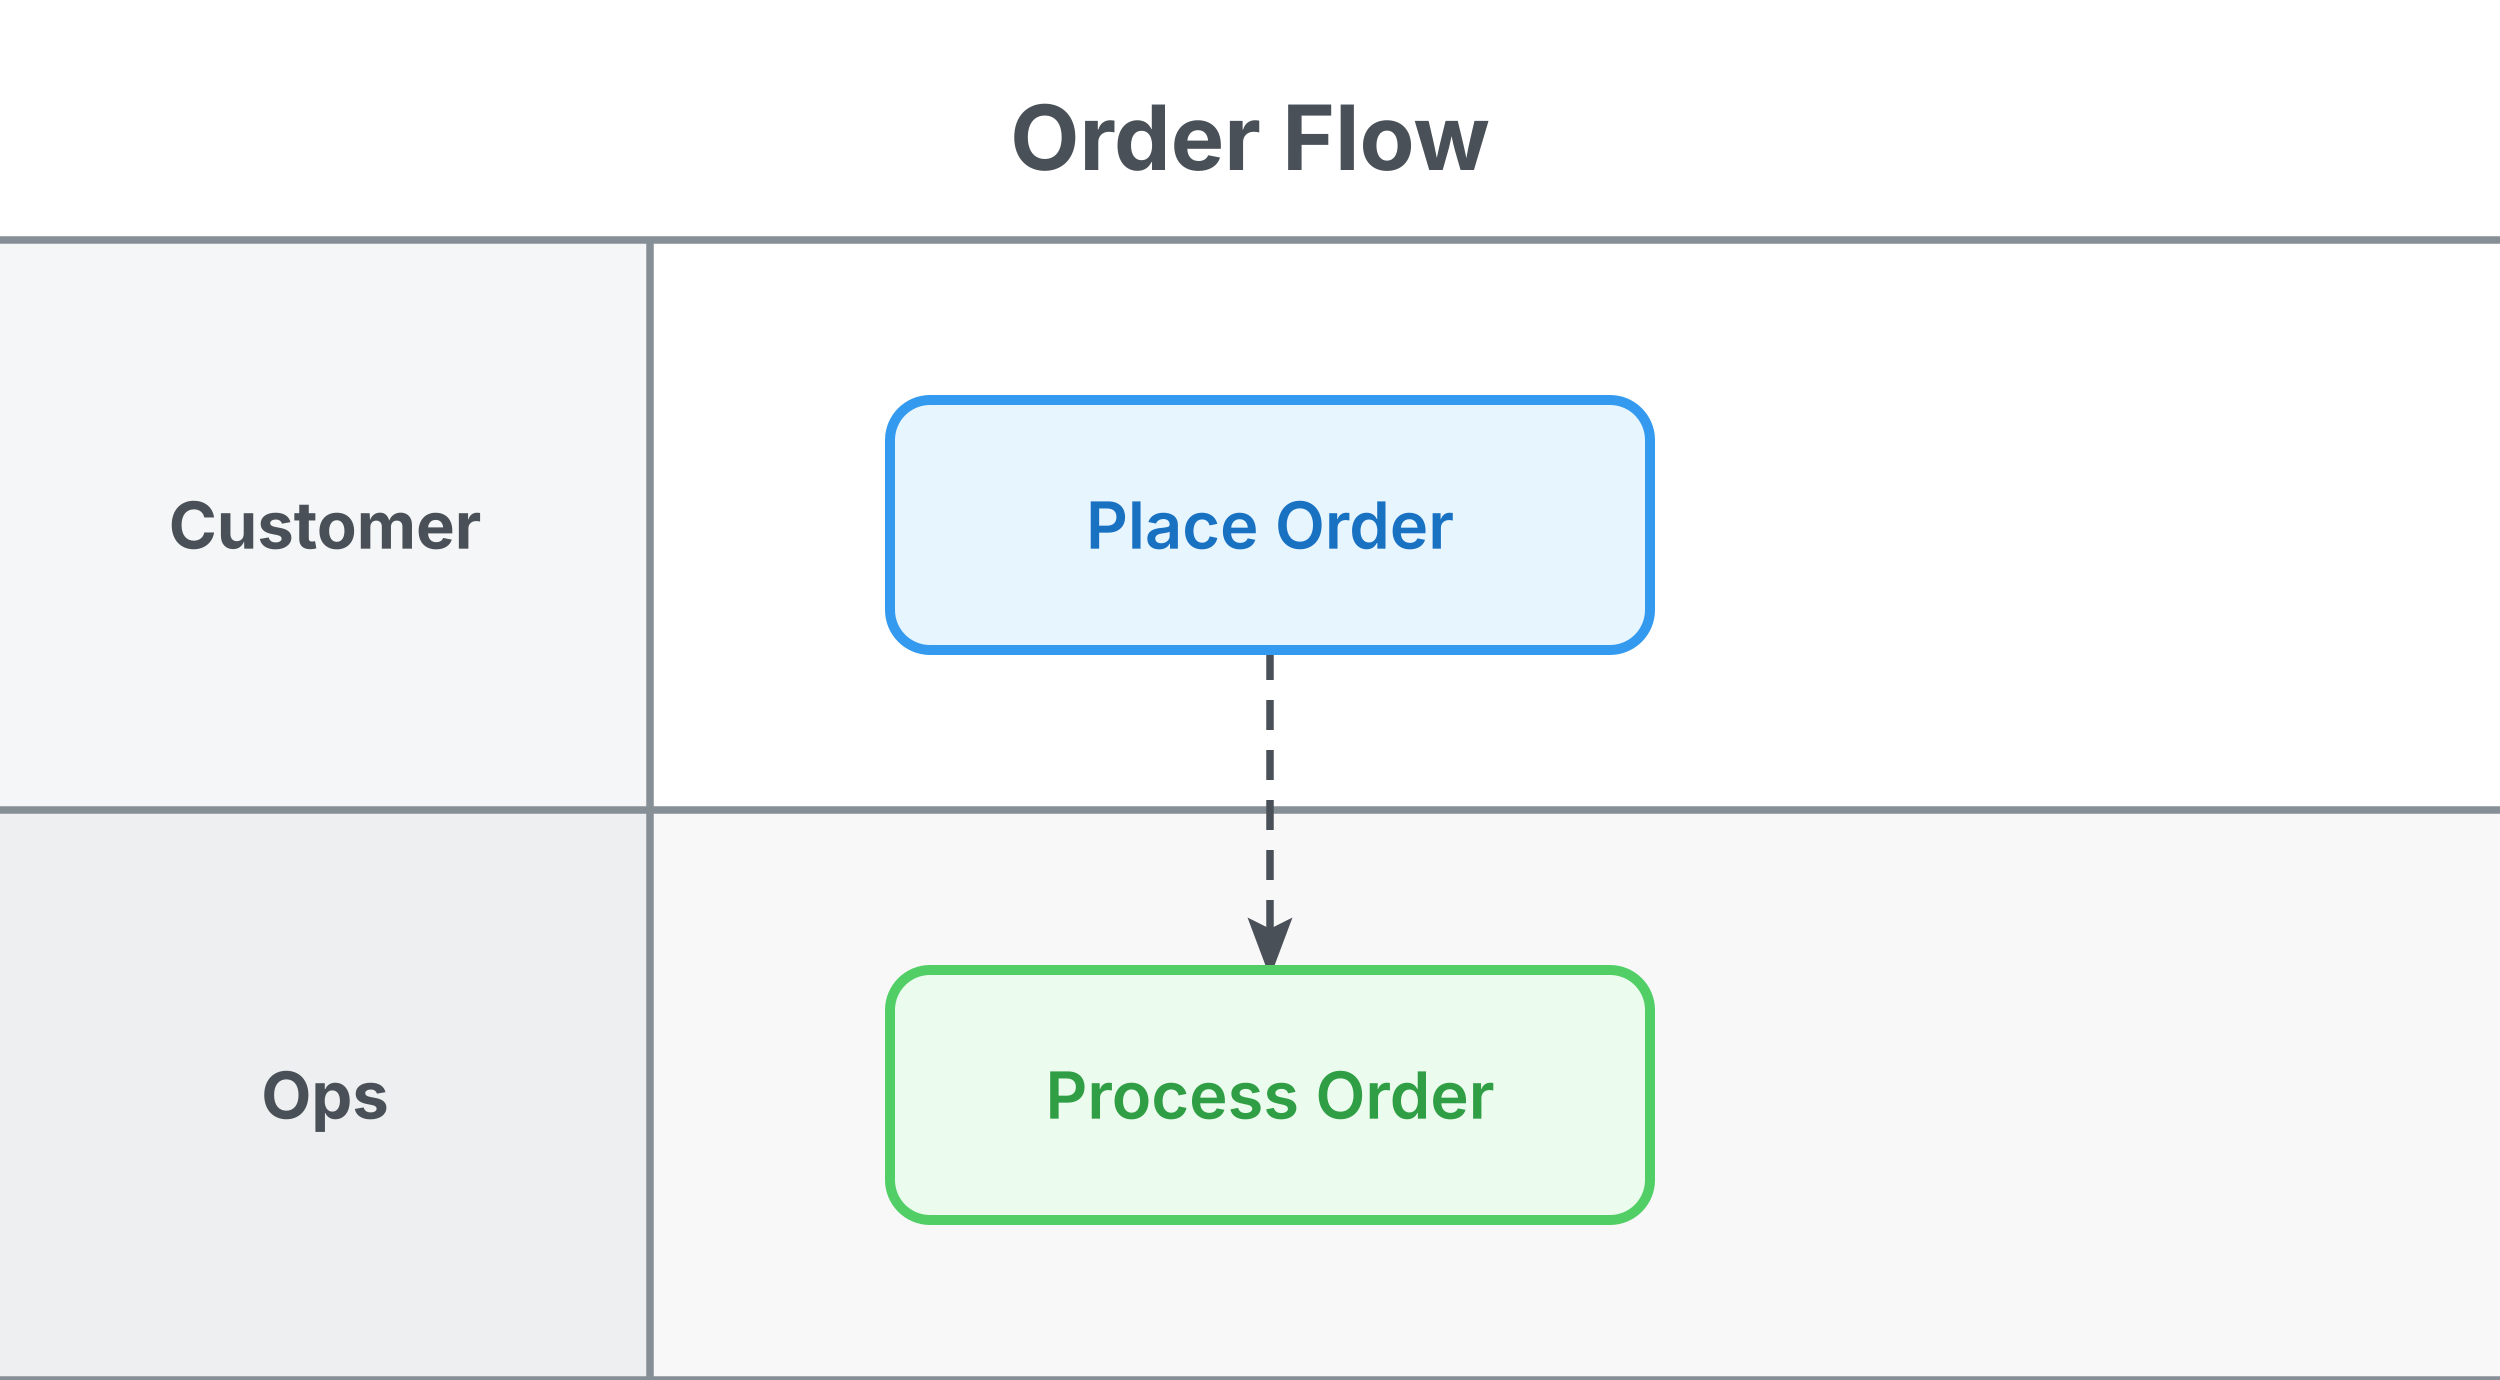
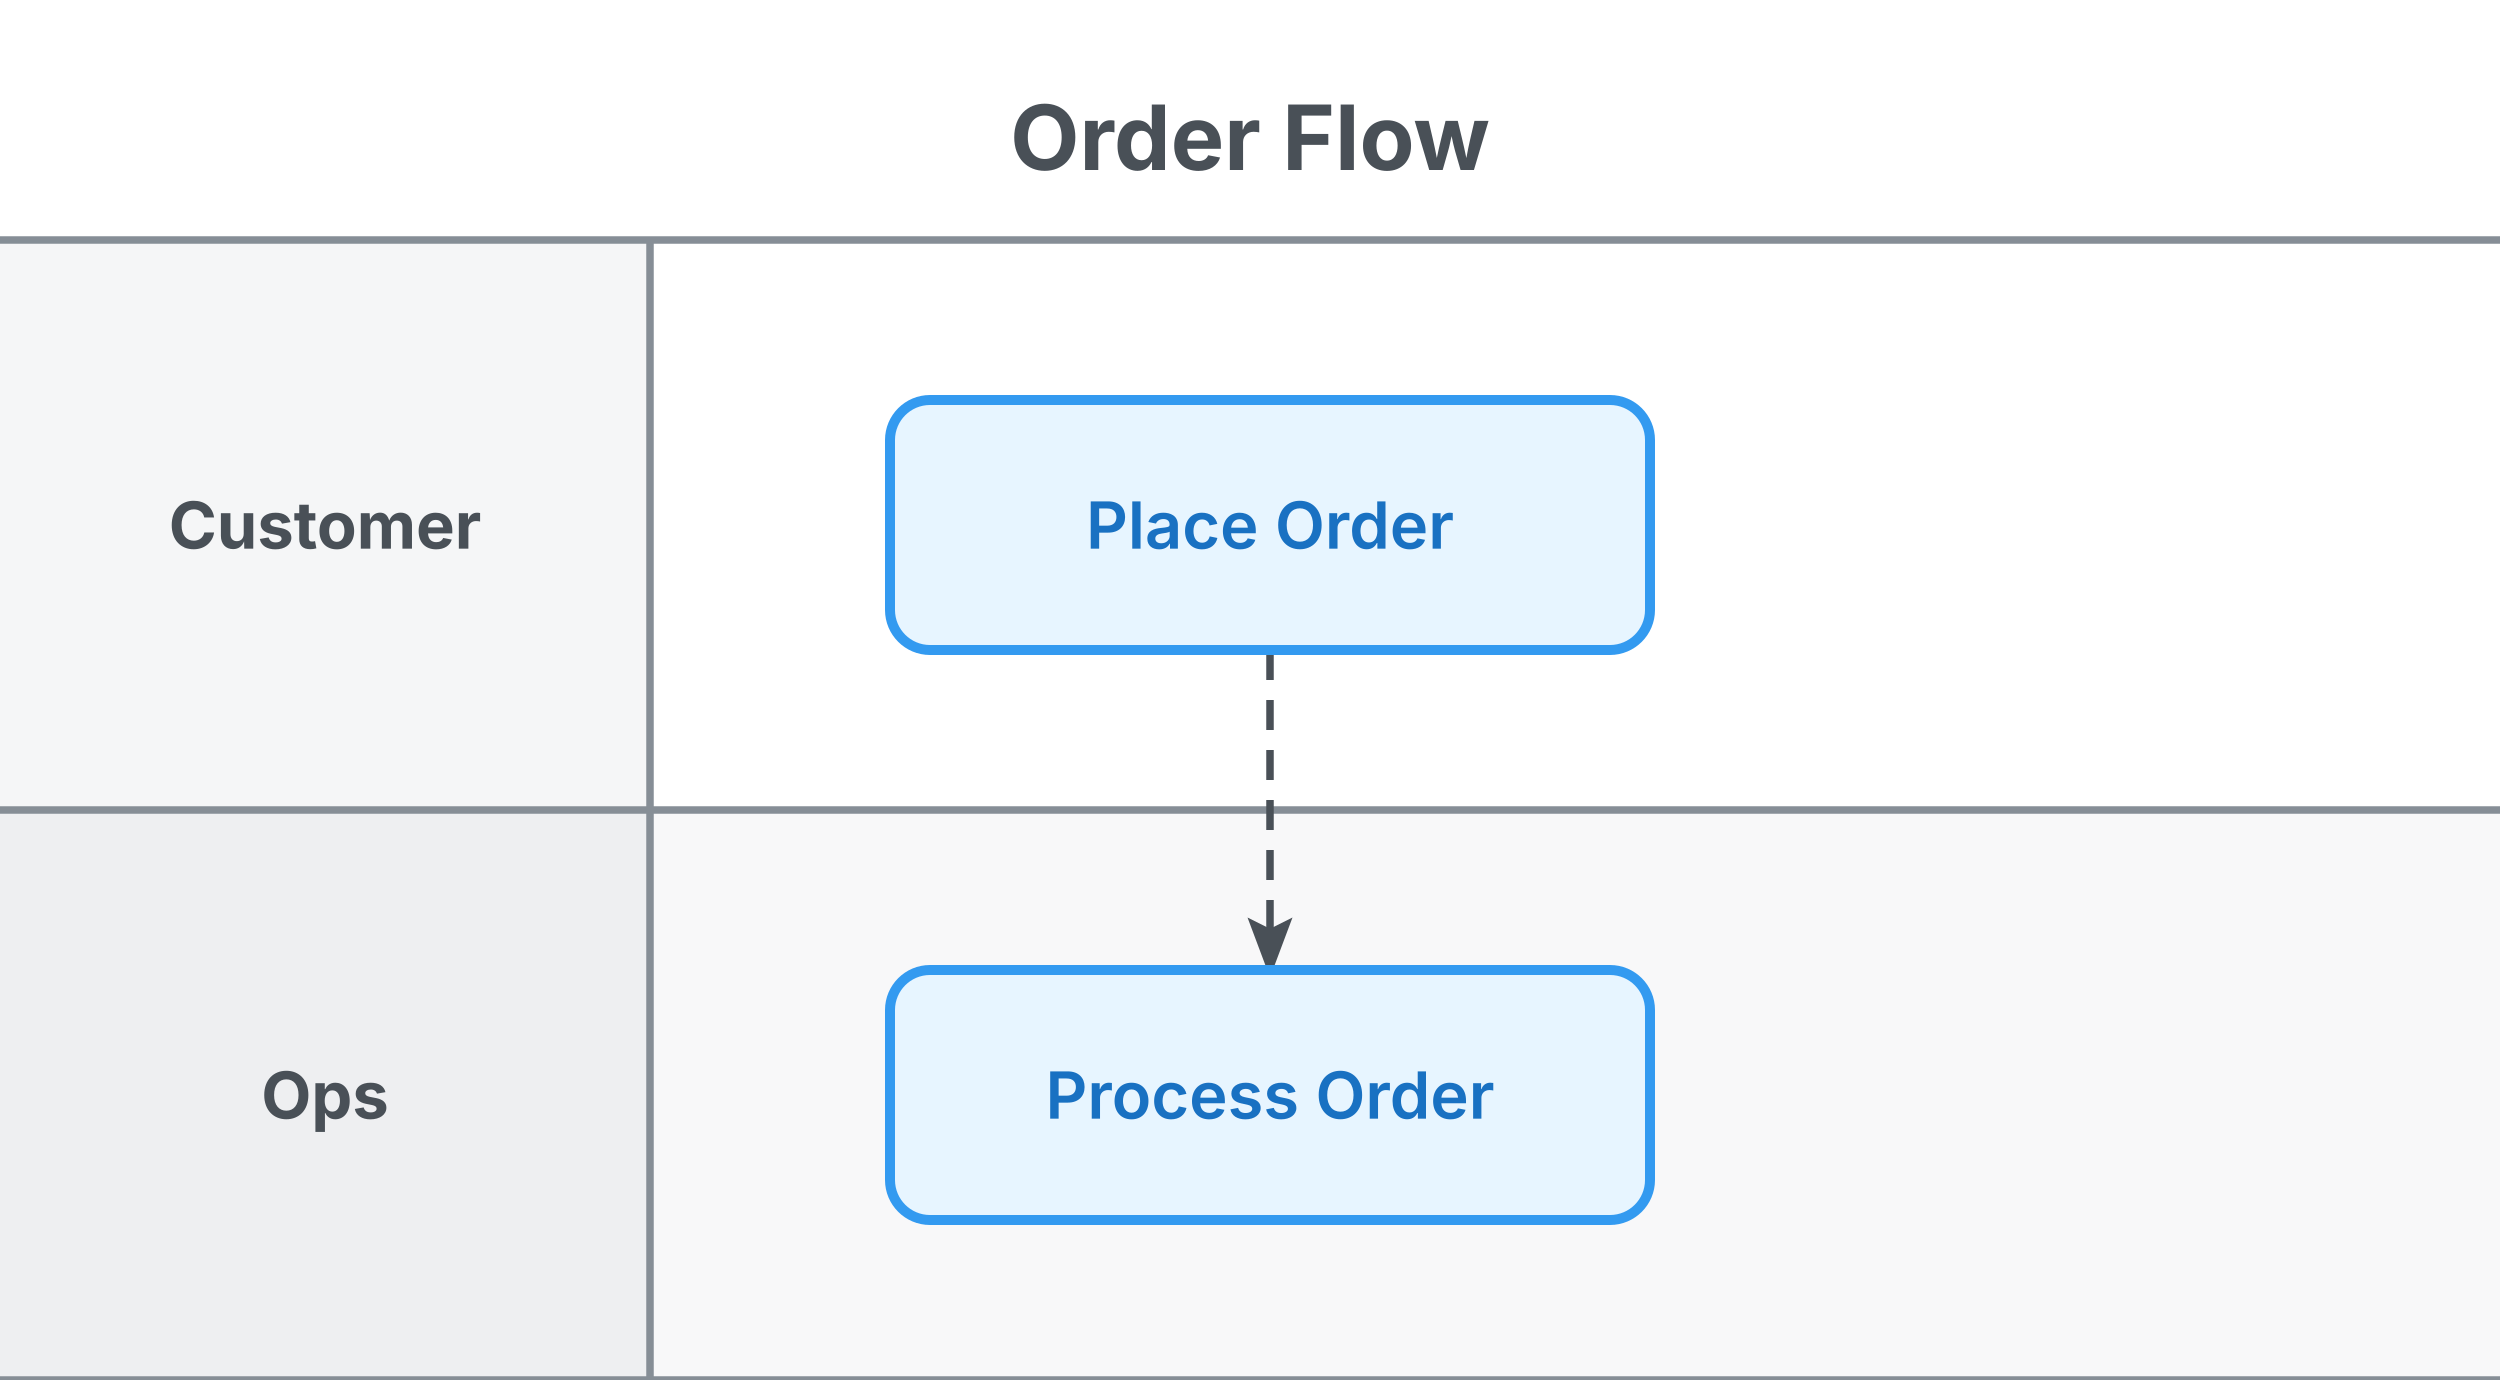
<svg xmlns="http://www.w3.org/2000/svg" width="500" height="276" viewBox="0 0 500 276">
  <text x="250" y="34" text-anchor="middle" font-family="Inter, system-ui, -apple-system, sans-serif" font-size="18" font-weight="700" fill="#495057">Order Flow</text>
  <g class="swimlane-diagram" transform="translate(0,48)">
    <defs>
      <marker id="sw-1-arrow" markerWidth="8" markerHeight="6" refX="7" refY="3" orient="auto" markerUnits="strokeWidth">
        <polygon points="0 0, 8 3, 0 6, 1.5 3" fill="#495057" />
      </marker>
    </defs>
    <rect x="130" y="0" width="370" height="114" fill="none" stroke="none" />
    <line x1="0" y1="0" x2="500" y2="0" stroke="#868e96" stroke-width="1.5" />
    <rect x="0" y="0" width="130" height="114" fill="#868e96" fill-opacity="0.08" stroke="none" />
    <line x1="130" y1="0" x2="130" y2="114" stroke="#868e96" stroke-width="1.5" />
    <text x="65" y="57" text-anchor="middle" dominant-baseline="central" font-family="Inter, system-ui, -apple-system, sans-serif" font-size="13" font-weight="700" fill="#495057">Customer</text>
    <rect x="130" y="114" width="370" height="114" fill="rgba(134,142,150,0.06)" stroke="none" />
    <line x1="0" y1="114" x2="500" y2="114" stroke="#868e96" stroke-width="1.5" />
    <rect x="0" y="114" width="130" height="114" fill="#868e96" fill-opacity="0.14" stroke="none" />
    <line x1="130" y1="114" x2="130" y2="228" stroke="#868e96" stroke-width="1.5" />
    <text x="65" y="171" text-anchor="middle" dominant-baseline="central" font-family="Inter, system-ui, -apple-system, sans-serif" font-size="13" font-weight="700" fill="#495057">Ops</text>
    <line x1="0" y1="228" x2="500" y2="228" stroke="#868e96" stroke-width="1.5" />
    <path d="M254,82 C254,114 254,114 254,146" fill="none" stroke="#495057" stroke-width="1.5" stroke-dasharray="6,4" marker-end="url(#sw-1-arrow)">
      <animate attributeName="stroke-dashoffset" from="0" to="-20" dur="0.8s" repeatCount="indefinite" />
    </path>
    <rect x="178" y="32" width="152" height="50" rx="8" ry="8" fill="#e7f5ff" stroke="#339af0" stroke-width="2" />
    <text x="254" y="57" text-anchor="middle" dominant-baseline="central" font-family="Inter, system-ui, -apple-system, sans-serif" font-size="13" font-weight="600" fill="#1971c2">Place Order</text>
-     <rect x="178" y="146" width="152" height="50" rx="8" ry="8" fill="#ebfbee" stroke="#51cf66" stroke-width="2" />
-     <text x="254" y="171" text-anchor="middle" dominant-baseline="central" font-family="Inter, system-ui, -apple-system, sans-serif" font-size="13" font-weight="600" fill="#2f9e44">Process Order</text>
+     <rect x="178" y="146" width="152" height="50" rx="8" ry="8" fill="#e7f5ff" stroke="#339af0" stroke-width="2" />
+     <text x="254" y="171" text-anchor="middle" dominant-baseline="central" font-family="Inter, system-ui, -apple-system, sans-serif" font-size="13" font-weight="600" fill="#1971c2">Process Order</text>
  </g>
</svg>
